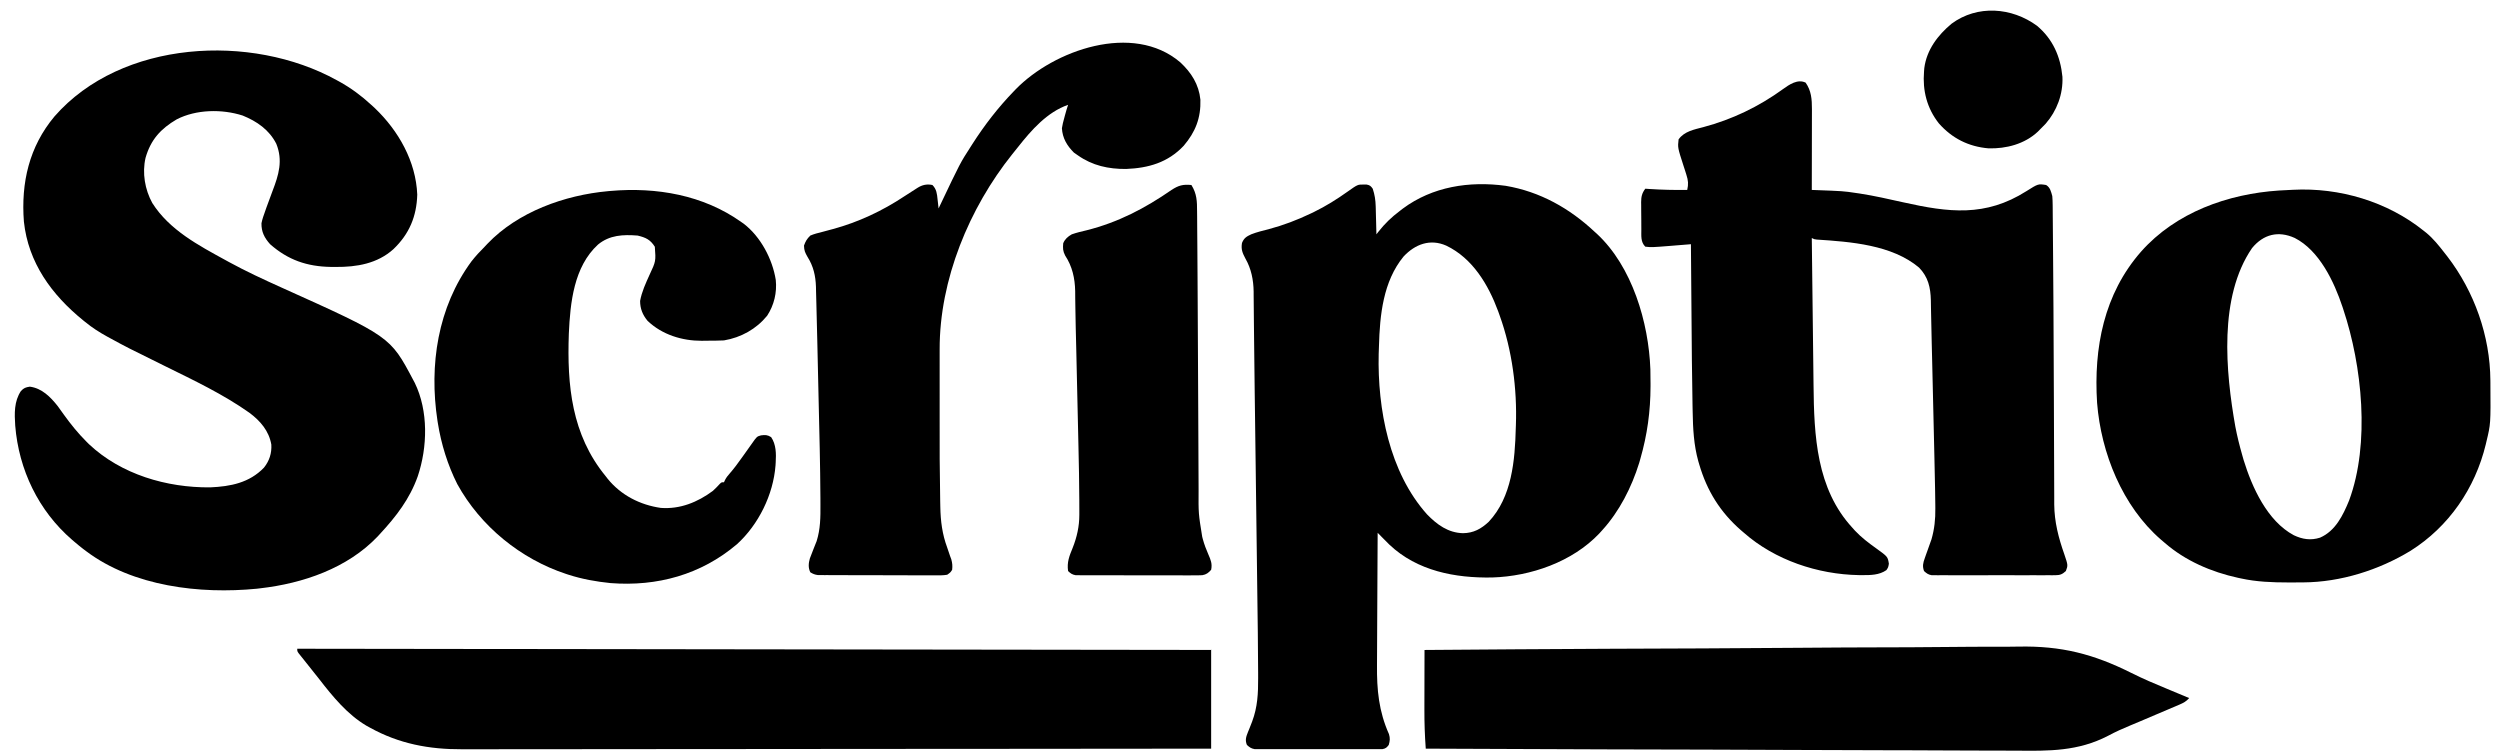
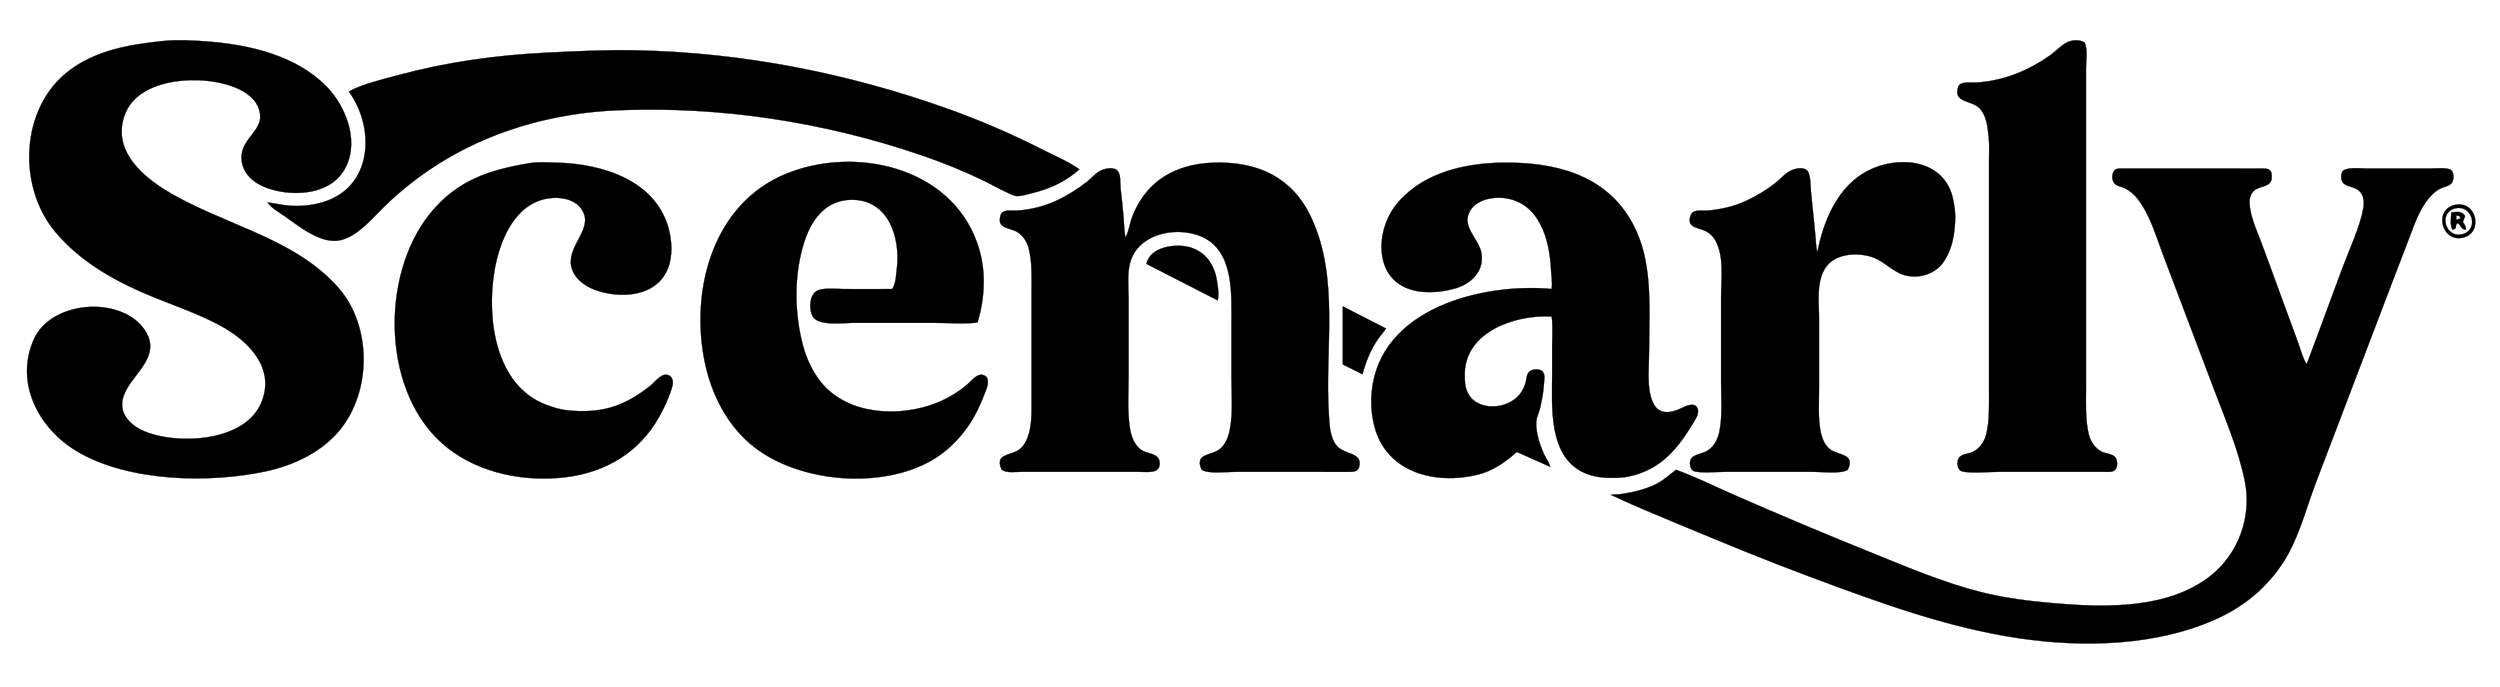
- <svg xmlns="http://www.w3.org/2000/svg" version="1.1" viewBox="0 0 2027 612" preserveAspectRatio="xMidYMid meet">
-   <path d="M0 0 C0.638 0.348 1.276 0.696 1.933 1.054 C11.561 6.364 19.924 12.552 28 20 C28.946 20.864 29.892 21.727 30.867 22.617 C50.12 40.997 64.232 65.838 65.312 92.812 C64.798 110.427 58.868 124.691 46 137 C32.962 148.768 16.21 151.574 -0.812 151.438 C-2.129 151.431 -3.445 151.424 -4.802 151.417 C-23.989 151.1 -39.428 145.853 -54 133 C-58.578 127.883 -61.133 123.02 -61 116 C-60.309 112.61 -59.187 109.433 -58 106.188 C-57.526 104.824 -57.526 104.824 -57.042 103.432 C-55.439 98.857 -53.749 94.318 -52.008 89.793 C-47.011 76.79 -43.496 65.205 -48.969 51.59 C-54.734 40.235 -64.68 33.378 -76.262 28.676 C-93.102 23.301 -113.888 23.655 -129.688 31.75 C-142.713 39.397 -150.788 48.257 -155 63 C-157.815 75.236 -155.531 88.681 -149.496 99.641 C-135.641 121.491 -112.074 133.913 -90 146 C-89.128 146.479 -88.257 146.958 -87.359 147.452 C-73.536 154.995 -59.342 161.574 -44.993 168.032 C43.367 207.813 43.367 207.813 62 243 C62.414 243.772 62.828 244.544 63.254 245.34 C74.437 268.189 73.653 297.506 65.743 321.111 C59.24 339.487 48.176 353.812 35 368 C34.45 368.605 33.899 369.209 33.332 369.832 C8.753 395.747 -27.35 408.039 -62 412 C-62.937 412.112 -63.874 412.224 -64.84 412.34 C-110.827 416.846 -165.095 410.487 -203 382 C-204.23 381.083 -204.23 381.083 -205.484 380.148 C-208.051 378.162 -210.532 376.108 -213 374 C-213.501 373.572 -214.003 373.145 -214.52 372.704 C-241.773 349.214 -257.79 315.838 -260.66 280.078 C-261.301 270.286 -261.65 260.447 -256 252 C-253.601 249.515 -252.256 249.04 -248.812 248.5 C-239.038 249.782 -232.141 256.791 -226.222 264.236 C-224.514 266.554 -222.846 268.896 -221.188 271.25 C-215.576 279.028 -209.787 286.213 -203 293 C-201.935 294.065 -201.935 294.065 -200.848 295.152 C-174.721 319.722 -137.78 330.472 -102.582 330.156 C-86.115 329.438 -70.831 326.492 -59 314.188 C-54.608 308.719 -52.604 302.514 -53 295.5 C-54.892 284.401 -61.918 276.294 -70.717 269.716 C-91.969 254.667 -115.948 243.318 -139.248 231.831 C-169.985 216.676 -169.985 216.676 -183.488 209.32 C-184.373 208.839 -185.257 208.357 -186.168 207.861 C-192.522 204.358 -198.386 200.621 -204 196 C-204.535 195.568 -205.07 195.135 -205.621 194.689 C-231.077 174.024 -250.079 147.991 -253.625 114.688 C-256.046 83.122 -249.345 53.915 -228.812 29.387 C-174.554 -32.69 -69.19 -38.22 0 0 Z " fill="currentColor" transform="translate(273,65)" />
-   <path d="M0 0 C0.755 -0.008 1.511 -0.015 2.289 -0.023 C5.028 0.5 5.763 1.092 7.375 3.375 C8.992 8.211 9.658 12.534 9.789 17.621 C9.808 18.277 9.828 18.933 9.848 19.609 C9.907 21.677 9.954 23.744 10 25.812 C10.038 27.226 10.077 28.639 10.117 30.053 C10.213 33.493 10.297 36.934 10.375 40.375 C10.89 39.708 11.405 39.04 11.936 38.352 C17.182 31.656 22.583 26.491 29.375 21.375 C30.545 20.466 30.545 20.466 31.738 19.539 C55.877 1.608 85.732 -2.937 115.125 1.023 C142.932 5.719 167.019 19.233 187.375 38.375 C187.965 38.901 188.556 39.427 189.164 39.969 C217.764 66.536 231.095 111.784 232.501 149.781 C232.582 153.687 232.622 157.592 232.625 161.5 C232.626 162.201 232.626 162.901 232.627 163.623 C232.596 183.773 229.972 203.001 224.375 222.375 C224.068 223.455 223.761 224.535 223.445 225.648 C217.331 245.399 207.355 265.07 193.375 280.375 C192.607 281.224 191.838 282.074 191.047 282.949 C169.208 305.95 135.488 317.647 104.285 318.598 C74.287 319.165 43.465 313.342 20.886 291.965 C19.418 290.516 17.965 289.053 16.52 287.582 C15.771 286.827 15.771 286.827 15.007 286.056 C13.794 284.831 12.584 283.604 11.375 282.375 C11.258 299.518 11.17 316.661 11.116 333.805 C11.09 341.767 11.055 349.729 10.998 357.691 C10.948 364.639 10.916 371.588 10.905 378.537 C10.898 382.208 10.883 385.879 10.846 389.55 C10.652 409.677 12.297 427.095 20.555 445.613 C21.555 448.981 21.348 451.015 20.375 454.375 C18.784 456.44 17.92 457.274 15.33 457.753 C14.542 457.754 13.753 457.755 12.941 457.756 C12.034 457.764 11.127 457.773 10.192 457.782 C9.2 457.776 8.207 457.769 7.184 457.763 C5.613 457.771 5.613 457.771 4.01 457.779 C0.539 457.792 -2.931 457.784 -6.402 457.773 C-8.81 457.775 -11.217 457.778 -13.625 457.782 C-18.675 457.787 -23.724 457.78 -28.774 457.766 C-35.252 457.749 -41.73 457.759 -48.208 457.777 C-53.181 457.788 -58.154 457.784 -63.127 457.776 C-65.515 457.774 -67.904 457.777 -70.293 457.784 C-73.63 457.791 -76.967 457.78 -80.304 457.763 C-81.295 457.769 -82.286 457.775 -83.307 457.782 C-84.217 457.773 -85.127 457.765 -86.064 457.756 C-86.853 457.755 -87.642 457.754 -88.455 457.753 C-91.199 457.275 -92.581 456.237 -94.625 454.375 C-96.271 450.426 -95.275 447.679 -93.731 443.805 C-93.307 442.788 -93.307 442.788 -92.875 441.75 C-92.31 440.322 -91.749 438.892 -91.191 437.461 C-90.92 436.765 -90.648 436.068 -90.368 435.351 C-85.993 423.713 -85.466 412.463 -85.524 400.164 C-85.527 398.678 -85.531 397.192 -85.534 395.706 C-85.602 374.285 -85.917 352.865 -86.198 331.446 C-86.28 325.129 -86.36 318.813 -86.441 312.497 C-86.576 301.866 -86.713 291.236 -86.852 280.605 C-86.992 269.842 -87.131 259.079 -87.268 248.316 C-87.285 246.999 -87.301 245.681 -87.319 244.323 C-87.386 239.035 -87.454 233.747 -87.521 228.458 C-87.701 214.319 -87.884 200.179 -88.075 186.04 C-88.125 182.348 -88.175 178.657 -88.224 174.966 C-88.257 172.569 -88.289 170.173 -88.321 167.776 C-88.513 153.542 -88.683 139.309 -88.816 125.075 C-88.862 120.37 -88.914 115.665 -88.968 110.96 C-89.007 107.51 -89.041 104.06 -89.061 100.609 C-89.084 96.994 -89.124 93.38 -89.168 89.766 C-89.17 88.765 -89.171 87.765 -89.173 86.735 C-89.321 77.33 -91.101 68.287 -95.812 60.062 C-98.257 55.422 -99.491 52.573 -98.625 47.375 C-97.039 43.387 -94.962 42.124 -91.06 40.322 C-86.467 38.536 -81.707 37.402 -76.938 36.188 C-64.954 32.973 -53.802 28.739 -42.625 23.375 C-41.868 23.011 -41.11 22.648 -40.33 22.273 C-30.657 17.551 -21.775 12.003 -13.016 5.758 C-4.796 -0.049 -4.796 -0.049 0 0 Z M32.375 58.375 C15.806 78.561 13.116 105.883 12.438 131.065 C12.381 133.151 12.299 135.236 12.215 137.32 C11.176 182.023 20.81 233.162 51.375 267.375 C59.552 275.794 68.508 282.357 80.562 282.688 C89.138 282.573 95.273 279.2 101.465 273.414 C120.288 253.32 122.693 223.573 123.375 197.375 C123.402 196.639 123.429 195.904 123.458 195.146 C124.517 165.595 120.388 134.219 110.375 106.375 C109.935 105.14 109.496 103.905 109.043 102.633 C101.055 81.057 88.292 59.73 67.012 49.539 C53.883 43.743 41.725 48.394 32.375 58.375 Z " fill="currentColor" transform="translate(1105.625,149.625)" />
-   <path d="M0 0 C4.618 6.546 5.127 13.554 5.114 21.382 C5.114 22.095 5.114 22.808 5.114 23.543 C5.113 25.88 5.106 28.217 5.098 30.555 C5.096 32.183 5.094 33.811 5.093 35.439 C5.09 39.71 5.08 43.981 5.069 48.252 C5.058 52.616 5.054 56.98 5.049 61.344 C5.038 69.896 5.021 78.448 5 87 C5.631 87.023 6.262 87.046 6.912 87.069 C30.538 87.945 30.538 87.945 40.562 89.438 C42.228 89.677 42.228 89.677 43.927 89.922 C55.813 91.761 67.516 94.447 79.25 97.062 C115.988 105.25 145.704 109.097 179 88 C188.559 81.969 188.559 81.969 195 83 C198.359 85.085 198.959 88.328 200 92 C200.192 94.394 200.283 96.797 200.303 99.198 C200.311 99.908 200.32 100.618 200.329 101.349 C200.355 103.748 200.367 106.147 200.379 108.547 C200.395 110.314 200.412 112.082 200.429 113.849 C200.465 117.739 200.495 121.628 200.52 125.518 C200.555 130.761 200.599 136.003 200.647 141.246 C200.899 169.108 201.032 196.971 201.142 224.834 C201.168 231.258 201.196 237.682 201.226 244.106 C201.23 245.016 201.234 245.927 201.239 246.866 C201.256 250.551 201.273 254.237 201.29 257.923 C201.342 268.948 201.384 279.972 201.41 290.997 C201.427 298.03 201.455 305.063 201.49 312.095 C201.511 316.206 201.526 320.317 201.528 324.427 C201.53 328.243 201.546 332.059 201.573 335.875 C201.583 337.901 201.579 339.927 201.574 341.953 C201.702 356.19 205.025 369.007 209.746 382.385 C212.76 391.319 212.76 391.319 211 396 C208.17 398.603 206.303 399.375 202.484 399.381 C201.584 399.389 200.684 399.398 199.756 399.407 C198.777 399.401 197.797 399.394 196.787 399.388 C195.23 399.396 195.23 399.396 193.642 399.404 C190.209 399.417 186.777 399.409 183.344 399.398 C180.96 399.4 178.576 399.403 176.193 399.407 C171.196 399.412 166.199 399.405 161.203 399.391 C154.793 399.374 148.384 399.384 141.974 399.402 C137.052 399.413 132.13 399.409 127.207 399.401 C124.844 399.399 122.48 399.402 120.117 399.409 C116.815 399.416 113.514 399.405 110.213 399.388 C109.233 399.394 108.253 399.4 107.244 399.407 C106.344 399.398 105.444 399.39 104.516 399.381 C103.736 399.38 102.956 399.379 102.152 399.378 C99.416 398.898 98.033 397.863 96 396 C94.58 392.064 95.19 389.512 96.582 385.648 C96.937 384.631 97.292 383.614 97.658 382.566 C98.039 381.513 98.42 380.46 98.812 379.375 C99.556 377.302 100.292 375.227 101.02 373.148 C101.351 372.232 101.682 371.316 102.023 370.373 C104.45 361.997 105.297 353.868 105.164 345.175 C105.156 344.149 105.148 343.123 105.14 342.065 C105.108 338.71 105.057 335.355 105 332 C104.981 330.862 104.963 329.724 104.943 328.552 C104.803 320.445 104.62 312.339 104.427 304.234 C104.344 300.733 104.265 297.232 104.184 293.731 C104.049 287.85 103.912 281.969 103.773 276.088 C103.633 270.131 103.494 264.173 103.357 258.216 C103.34 257.484 103.324 256.752 103.306 255.999 C103.272 254.526 103.239 253.053 103.205 251.581 C102.992 242.3 102.777 233.018 102.55 223.737 C102.533 223.06 102.517 222.383 102.5 221.685 C102.419 218.381 102.338 215.078 102.256 211.774 C102.097 205.253 101.951 198.732 101.833 192.21 C101.773 188.987 101.704 185.765 101.633 182.543 C101.592 180.533 101.565 178.522 101.54 176.512 C101.295 166.118 99.39 157.624 92 150 C70.01 131.444 36.444 129.042 8.973 127.234 C7 127 7 127 5 126 C5.215 145.082 5.441 164.164 5.679 183.245 C5.789 192.107 5.896 200.969 5.995 209.832 C6.081 217.565 6.174 225.299 6.274 233.032 C6.326 237.119 6.376 241.205 6.418 245.291 C6.845 286.203 8.66 329.25 38 361 C38.66 361.74 39.32 362.48 40 363.242 C45.251 368.831 51.195 373.311 57.416 377.752 C66.569 384.363 66.569 384.363 67.5 390.062 C67 393 67 393 65.5 395.25 C59.711 399.302 52.585 399.359 45.75 399.312 C44.884 399.308 44.019 399.303 43.127 399.298 C9.875 398.712 -24.867 387.133 -50 365 C-50.828 364.292 -51.655 363.585 -52.508 362.855 C-69.28 348.211 -80.017 330.861 -86.25 309.562 C-86.496 308.729 -86.743 307.896 -86.997 307.037 C-90.702 293.751 -91.356 280.481 -91.59 266.789 C-91.627 264.974 -91.664 263.158 -91.701 261.343 C-92.181 236.964 -92.342 212.58 -92.532 188.197 C-92.584 181.719 -92.639 175.24 -92.693 168.762 C-92.799 156.175 -92.901 143.587 -93 131 C-93.73 131.061 -94.46 131.121 -95.212 131.184 C-98.579 131.46 -101.946 131.73 -105.312 132 C-107.034 132.143 -107.034 132.143 -108.791 132.289 C-124.834 133.562 -124.834 133.562 -130 133 C-133.894 129.106 -133.174 124.142 -133.203 118.91 C-133.209 118.129 -133.215 117.347 -133.22 116.542 C-133.23 114.892 -133.236 113.242 -133.24 111.592 C-133.25 109.075 -133.281 106.558 -133.312 104.041 C-133.319 102.435 -133.324 100.829 -133.328 99.223 C-133.347 98.099 -133.347 98.099 -133.366 96.953 C-133.346 92.444 -132.705 89.632 -130 86 C-128.97 86.072 -127.94 86.144 -126.879 86.219 C-116.57 86.903 -106.33 87.116 -96 87 C-94.92 82.325 -95.177 79.335 -96.652 74.789 C-97.017 73.626 -97.381 72.464 -97.756 71.266 C-98.146 70.064 -98.536 68.863 -98.938 67.625 C-103.764 52.702 -103.764 52.702 -103 46 C-98.338 39.444 -90.303 38.012 -82.897 36.061 C-59.669 29.894 -37.931 19.455 -18.505 5.341 C-13.291 1.613 -6.524 -3.174 0 0 Z " fill="currentColor" transform="translate(1464,67)" />
-   <path d="M0 0 C37.678 -1.958 76.417 9.559 105.816 33.121 C106.909 33.982 106.909 33.982 108.023 34.859 C113.766 39.606 118.263 45.254 122.816 51.121 C123.572 52.084 124.327 53.047 125.105 54.039 C147.029 82.555 159.799 118.51 160.02 154.609 C160.027 155.386 160.034 156.163 160.041 156.963 C160.272 189.807 160.272 189.807 156.816 204.121 C156.542 205.296 156.542 205.296 156.263 206.494 C147.626 242.098 126.309 273.198 95.261 292.726 C69.624 308.33 38.58 318.141 8.461 318.324 C7.685 318.331 6.91 318.338 6.111 318.345 C3.617 318.363 1.123 318.369 -1.371 318.371 C-2.223 318.372 -3.075 318.372 -3.954 318.373 C-16.912 318.357 -29.48 317.903 -42.184 315.121 C-42.971 314.955 -43.759 314.789 -44.57 314.617 C-66.253 309.897 -87.388 300.808 -104.184 286.121 C-105.139 285.31 -106.094 284.499 -107.078 283.664 C-138.36 256.543 -155.663 213.388 -158.867 172.746 C-161.705 128.184 -153.353 84.454 -123.184 50.121 C-95.041 18.338 -52.857 3.313 -11.313 0.587 C-7.543 0.373 -3.77 0.209 0 0 Z M-33.238 47.281 C-60.39 86.918 -54.667 147.427 -46.759 192.091 C-45.282 199.871 -43.363 207.51 -41.184 215.121 C-40.65 217.016 -40.65 217.016 -40.105 218.949 C-33.263 241.21 -20.903 268.572 0.613 280.074 C7.635 283.411 14.357 284.453 21.879 282.059 C34.368 276.682 40.586 263.855 45.469 251.914 C62.621 205.596 55.961 142.595 40.816 97.121 C40.467 96.052 40.467 96.052 40.11 94.962 C33.329 74.56 21.344 49.215 1.379 39.059 C-11.913 33.064 -23.956 35.989 -33.238 47.281 Z " fill="currentColor" transform="translate(1859.184,153.8789)" />
-   <path d="M0 0 C244.53 0.33 489.06 0.66 741 1 C741 27.4 741 53.8 741 81 C681.22 81.068 621.44 81.132 561.66 81.169 C560.332 81.17 560.332 81.17 558.977 81.171 C539.734 81.183 520.49 81.194 501.246 81.204 C491.809 81.209 482.371 81.214 472.934 81.22 C471.994 81.22 471.055 81.221 470.088 81.221 C439.671 81.238 409.255 81.268 378.839 81.305 C347.571 81.343 316.303 81.368 285.035 81.376 C280.614 81.377 276.193 81.378 271.772 81.38 C270.467 81.38 270.467 81.38 269.136 81.38 C255.155 81.385 241.174 81.404 227.194 81.427 C213.123 81.451 199.053 81.46 184.983 81.454 C176.633 81.451 168.284 81.459 159.934 81.483 C153.683 81.5 147.432 81.496 141.181 81.484 C138.664 81.482 136.146 81.487 133.629 81.5 C106.858 81.626 82.551 77.038 59 64 C58.013 63.456 57.025 62.912 56.008 62.352 C40.537 53.159 28.808 38.787 17.918 24.746 C14.322 20.113 10.646 15.544 6.971 10.974 C5.643 9.319 4.321 7.661 3 6 C2.392 5.239 1.783 4.479 1.156 3.695 C0 2 0 2 0 0 Z " fill="currentColor" transform="translate(241,526)" />
-   <path d="M0 0 C1.005 0.698 1.005 0.698 2.031 1.41 C15.811 12.037 25.305 30.046 28 47 C29.039 57.26 26.643 67.371 21 76 C12.119 86.865 -0.184 93.658 -14 96 C-18.706 96.248 -23.413 96.231 -28.125 96.25 C-29.393 96.271 -30.662 96.291 -31.969 96.312 C-47.879 96.378 -64.205 91.385 -75.961 80.121 C-79.944 75.313 -82.009 70.276 -82 64 C-80.652 56.532 -77.481 49.742 -74.375 42.875 C-69.201 31.823 -69.201 31.823 -70.062 20.062 C-73.728 14.268 -77.45 12.569 -84 11 C-95.779 10.075 -106.694 10.521 -116.129 18.285 C-135.754 36.272 -138.648 65.341 -139.791 90.537 C-141.282 132.505 -137.547 172.371 -110 206 C-109.439 206.724 -108.879 207.449 -108.301 208.195 C-97.508 221.523 -81.974 229.422 -65.188 231.812 C-49.575 232.975 -35.355 227.188 -23 218 C-21.011 216.165 -19.148 214.297 -17.34 212.285 C-16 211 -16 211 -14 211 C-13.726 210.406 -13.452 209.811 -13.17 209.199 C-12.045 207.084 -10.889 205.577 -9.285 203.812 C-5.711 199.742 -2.578 195.409 0.562 191 C1.114 190.232 1.665 189.463 2.232 188.672 C5.357 184.313 5.357 184.313 8.447 179.929 C12.671 173.908 12.671 173.908 16 173 C19.477 172.565 21.272 172.535 24.25 174.438 C28.328 180.409 28.358 187.929 27.938 194.938 C27.864 196.163 27.864 196.163 27.789 197.413 C25.966 221.088 14.073 245.267 -3.461 261.242 C-32.634 285.966 -68.204 295.705 -106.015 292.766 C-117.599 291.586 -128.904 289.573 -140 286 C-140.62 285.801 -141.239 285.601 -141.878 285.396 C-178.912 273.204 -211.427 246.67 -230.227 212.523 C-238.021 197.038 -243.268 180.093 -246 163 C-246.104 162.349 -246.209 161.698 -246.316 161.027 C-253.164 115.962 -246.118 69.148 -218.762 31.957 C-215.409 27.683 -211.859 23.823 -208 20 C-207.279 19.233 -206.559 18.466 -205.816 17.676 C-181.105 -8.235 -143.126 -21.817 -108 -25 C-106.985 -25.093 -106.985 -25.093 -105.949 -25.187 C-68.748 -28.392 -30.822 -21.915 0 0 Z " fill="currentColor" transform="translate(601,180)" />
-   <path d="M0 0 C49.685 -0.395 99.37 -0.761 149.055 -0.974 C149.794 -0.977 150.532 -0.98 151.293 -0.984 C167.351 -1.052 183.41 -1.116 199.468 -1.175 C207.346 -1.203 215.224 -1.233 223.102 -1.263 C223.886 -1.266 224.669 -1.269 225.477 -1.273 C250.765 -1.37 276.051 -1.543 301.338 -1.755 C327.381 -1.973 353.422 -2.114 379.466 -2.16 C383.166 -2.167 386.867 -2.174 390.567 -2.182 C391.295 -2.184 392.023 -2.185 392.774 -2.187 C404.372 -2.214 415.969 -2.32 427.566 -2.457 C439.301 -2.594 451.033 -2.644 462.768 -2.611 C469.098 -2.596 475.422 -2.616 481.751 -2.742 C516.233 -3.394 542.261 3.18 573.143 18.639 C582.54 23.343 592.15 27.441 601.868 31.432 C605.091 32.758 608.304 34.106 611.517 35.455 C614.343 36.641 617.171 37.821 620 39 C617.632 41.696 615.33 42.925 612.042 44.322 C610.521 44.974 610.521 44.974 608.968 45.64 C607.863 46.106 606.757 46.571 605.617 47.051 C603.876 47.794 603.876 47.794 602.101 48.552 C598.989 49.878 595.874 51.198 592.758 52.515 C588.582 54.283 584.412 56.063 580.243 57.845 C577.765 58.9 575.283 59.934 572.793 60.959 C566.395 63.608 560.215 66.351 554.113 69.643 C529.877 82.169 506.431 81.946 479.616 81.625 C473.172 81.564 466.729 81.585 460.286 81.596 C449.161 81.605 438.037 81.56 426.913 81.48 C415.265 81.397 403.617 81.343 391.969 81.328 C390.877 81.327 390.877 81.327 389.762 81.325 C386.062 81.321 382.362 81.316 378.662 81.312 C352.559 81.283 326.455 81.189 300.352 81.056 C275.017 80.927 249.681 80.828 224.346 80.769 C223.563 80.767 222.78 80.765 221.973 80.763 C214.109 80.745 206.244 80.727 198.379 80.71 C182.363 80.674 166.347 80.635 150.33 80.593 C149.594 80.591 148.858 80.589 148.1 80.587 C99.066 80.458 50.033 80.236 1 80 C0.232 69.464 -0.139 59.007 -0.098 48.438 C-0.096 47.025 -0.094 45.613 -0.093 44.201 C-0.09 40.545 -0.08 36.889 -0.069 33.233 C-0.058 29.479 -0.054 25.724 -0.049 21.969 C-0.038 14.646 -0.021 7.323 0 0 Z " fill="currentColor" transform="translate(1155,527)" />
-   <path d="M0 0 C8.989 8.384 15.087 17.911 16.332 30.328 C16.781 45.15 12.303 56.52 2.797 67.672 C-10.012 81.27 -25.784 85.771 -43.953 86.484 C-58.176 86.596 -71.234 83.753 -82.953 75.484 C-84.026 74.742 -85.098 73.999 -86.203 73.234 C-91.834 67.604 -95.485 61.531 -95.953 53.484 C-95.551 50.665 -94.85 47.973 -94.078 45.234 C-93.891 44.528 -93.704 43.822 -93.512 43.094 C-92.737 40.193 -91.903 37.333 -90.953 34.484 C-107.877 40.32 -120.741 54.995 -131.604 68.781 C-133.127 70.704 -134.67 72.611 -136.211 74.52 C-171.131 118.144 -195.201 176.248 -195.083 232.693 C-195.084 233.744 -195.086 234.795 -195.088 235.878 C-195.092 239.326 -195.089 242.774 -195.086 246.223 C-195.087 248.668 -195.088 251.113 -195.089 253.559 C-195.09 258.69 -195.088 263.822 -195.083 268.953 C-195.078 275.408 -195.081 281.862 -195.087 288.316 C-195.117 321.895 -195.117 321.895 -194.643 355.471 C-194.608 357.092 -194.576 358.713 -194.548 360.335 C-194.333 371.985 -193.004 382.533 -188.953 393.484 C-188.178 395.754 -187.407 398.025 -186.641 400.297 C-186.314 401.17 -185.988 402.042 -185.652 402.941 C-184.811 406 -184.57 408.327 -184.953 411.484 C-186.337 413.637 -186.337 413.637 -188.953 415.484 C-192.354 416.082 -195.721 416.01 -199.166 415.97 C-200.204 415.974 -201.242 415.978 -202.311 415.982 C-205.744 415.989 -209.176 415.968 -212.609 415.945 C-214.993 415.943 -217.377 415.942 -219.76 415.943 C-224.757 415.939 -229.754 415.923 -234.75 415.896 C-241.16 415.862 -247.569 415.854 -253.979 415.856 C-258.901 415.855 -263.823 415.844 -268.746 415.83 C-271.109 415.824 -273.473 415.82 -275.837 415.818 C-279.138 415.814 -282.439 415.796 -285.74 415.775 C-286.72 415.776 -287.7 415.777 -288.71 415.778 C-289.61 415.769 -290.51 415.761 -291.437 415.752 C-292.217 415.748 -292.997 415.745 -293.801 415.742 C-296.256 415.448 -297.86 414.787 -299.953 413.484 C-301.758 409.875 -301.424 406.125 -300.325 402.294 C-299.457 399.899 -298.534 397.534 -297.578 395.172 C-296.938 393.575 -296.305 391.974 -295.68 390.371 C-295.397 389.672 -295.114 388.973 -294.823 388.253 C-291.742 378.447 -291.662 368.828 -291.738 358.637 C-291.745 356.867 -291.751 355.096 -291.758 353.326 C-291.899 326.506 -292.608 299.687 -293.233 272.875 C-293.374 266.778 -293.511 260.681 -293.647 254.584 C-293.812 247.136 -293.981 239.688 -294.151 232.24 C-294.198 230.154 -294.245 228.068 -294.292 225.982 C-294.463 218.354 -294.65 210.726 -294.858 203.099 C-294.922 200.666 -294.981 198.234 -295.035 195.801 C-295.115 192.265 -295.212 188.73 -295.313 185.195 C-295.332 184.156 -295.352 183.118 -295.372 182.048 C-295.659 173.139 -297.407 165.398 -302.203 157.797 C-304.207 154.263 -304.944 152.755 -305.078 148.609 C-303.775 144.99 -302.709 143.193 -299.953 140.484 C-296.837 139.138 -293.618 138.358 -290.328 137.547 C-288.416 137.034 -286.504 136.518 -284.594 136 C-283.639 135.745 -282.685 135.491 -281.701 135.229 C-260.924 129.602 -241.597 120.499 -223.665 108.616 C-220.992 106.849 -218.284 105.138 -215.578 103.422 C-214.725 102.874 -213.871 102.326 -212.992 101.762 C-209.174 99.37 -205.422 98.52 -200.953 99.484 C-197.552 102.87 -197.236 106.666 -196.766 111.234 C-196.684 111.932 -196.602 112.629 -196.518 113.348 C-196.318 115.059 -196.134 116.771 -195.953 118.484 C-195.521 117.574 -195.088 116.663 -194.643 115.725 C-178.405 81.585 -178.405 81.585 -169.953 68.484 C-169.49 67.758 -169.027 67.032 -168.549 66.283 C-158.644 50.824 -147.717 36.684 -134.953 23.484 C-134.411 22.919 -133.868 22.354 -133.31 21.772 C-102.434 -9.831 -38.339 -32.659 0 0 Z " fill="currentColor" transform="translate(956.9531,50.51562)" />
-   <path d="M0 0 C4.43 7.131 4.594 13.167 4.592 21.441 C4.605 22.806 4.621 24.17 4.638 25.535 C4.679 29.273 4.696 33.01 4.708 36.748 C4.726 40.783 4.766 44.818 4.804 48.854 C4.873 56.783 4.92 64.712 4.958 72.642 C4.99 79.181 5.028 85.721 5.071 92.26 C5.263 121.947 5.401 151.634 5.526 181.32 C5.573 192.501 5.622 203.682 5.678 214.863 C5.705 220.533 5.729 226.203 5.749 231.873 C5.763 235.375 5.78 238.878 5.799 242.38 C5.806 243.983 5.813 245.586 5.817 247.189 C5.694 266.36 5.694 266.36 8.75 285.188 C9.006 286.174 9.006 286.174 9.267 287.181 C10.43 291.475 11.964 295.494 13.75 299.562 C15.713 304.055 17.013 307.136 16 312 C13.855 314.442 12.095 315.814 8.843 316.366 C6.112 316.515 3.408 316.529 0.674 316.502 C-0.883 316.51 -0.883 316.51 -2.472 316.518 C-5.899 316.531 -9.326 316.514 -12.754 316.496 C-15.136 316.496 -17.518 316.498 -19.901 316.501 C-24.891 316.502 -29.882 316.489 -34.873 316.467 C-41.274 316.438 -47.676 316.441 -54.077 316.454 C-58.995 316.461 -63.914 316.453 -68.832 316.44 C-71.192 316.436 -73.553 316.436 -75.914 316.439 C-79.211 316.442 -82.506 316.426 -85.803 316.404 C-86.781 316.409 -87.76 316.413 -88.768 316.418 C-89.666 316.408 -90.565 316.398 -91.49 316.388 C-92.269 316.385 -93.048 316.383 -93.851 316.38 C-96.628 315.889 -97.993 314.966 -100 313 C-101.031 305.897 -99.007 300.822 -96.309 294.285 C-92.874 285.662 -90.87 276.814 -90.881 267.523 C-90.88 266.261 -90.88 265 -90.88 263.7 C-90.886 262.332 -90.892 260.964 -90.899 259.596 C-90.902 258.161 -90.906 256.725 -90.909 255.29 C-90.958 241.04 -91.24 226.795 -91.573 212.549 C-91.656 208.951 -91.736 205.353 -91.816 201.756 C-91.95 195.726 -92.088 189.696 -92.227 183.666 C-92.385 176.795 -92.541 169.924 -92.694 163.052 C-92.86 155.59 -93.028 148.128 -93.198 140.665 C-93.245 138.579 -93.292 136.493 -93.339 134.407 C-93.486 127.88 -93.641 121.353 -93.814 114.826 C-93.937 110.079 -94.025 105.334 -94.07 100.586 C-94.101 97.716 -94.151 94.846 -94.204 91.977 C-94.233 89.986 -94.239 87.994 -94.243 86.003 C-94.455 75.602 -96.575 65.998 -102.375 57.188 C-104.276 53.459 -104.284 51.284 -103.945 47.211 C-102.458 43.733 -100.21 41.827 -97 40 C-93.029 38.594 -88.973 37.65 -84.875 36.688 C-59.307 30.22 -37.718 18.951 -16.16 4.035 C-10.456 0.3 -6.826 -0.661 0 0 Z " fill="currentColor" transform="translate(966,150)" />
-   <path d="M0 0 C12.874 10.797 19.057 24.942 20.645 41.383 C21.267 55.381 16.136 69.051 6.988 79.492 C5.487 81.053 3.968 82.597 2.426 84.117 C1.579 84.98 1.579 84.98 0.715 85.859 C-9.952 95.902 -24.983 99.813 -39.32 99.398 C-55.502 98 -68.874 91.269 -79.574 79.117 C-89.213 66.864 -92.839 52.579 -91.574 37.117 C-91.468 35.752 -91.468 35.752 -91.359 34.359 C-89.432 19.505 -80.426 7.647 -69.199 -1.695 C-48.293 -17.112 -20.452 -14.959 0 0 Z " fill="currentColor" transform="translate(1651.574,20.88281)" />
+ <svg xmlns="http://www.w3.org/2000/svg" viewBox="0 0 2089 574">
+   <path d="M134.71 34.42C148.08 32.98 162.14 33.73 175.5 34.84C209.68 37.67 247.54 46.72 272.54 71.95C289.98 89.55 301.7 121.23 286.42 143.9C274.61 161.41 249.18 163.73 230.35 159.22C221.61 157.13 212.27 153.26 206.63 145.84C201.85 139.55 200.36 131.17 203.29 123.76C208.13 111.5 222.21 105.43 215.8 89.69C214.88 87.44 213.6 85.33 212 83.5C205.38 75.96 196.02 72.35 186.54 69.89C160.95 63.25 115.28 66.31 104.32 95.77C94.05 123.38 115.49 144.42 136.68 157.84C183.08 187.21 245.41 197.63 282.91 240.6C310.71 272.44 310.64 326.77 283.92 359.38C268.78 377.84 245.38 388.82 222.44 393.78C174.75 404.08 106.63 402.68 63.71 376.77C32.2 357.75 12.19 319.9 28.19 283.7C42.6 251.13 100.43 246.91 120.48 275.03C133.43 293.18 118.75 306.37 108.9 320.35C102.85 328.94 98.81 339.29 105.57 348.9C112.92 359.35 126.58 363.25 138.43 365.23C165.14 369.69 207.41 364.69 218.8 335.3C229.84 306.82 207.14 284.58 184.31 272.2C166.76 262.69 148.12 256.24 129.66 248.83C98.58 236.35 67.64 219.62 45.98 193.52C14.27 155.29 17.03 89.93 57.65 59.1C80.02 42.13 107.54 37.33 134.71 34.42ZM1741.91 35.5C1744.69 41.2 1743.09 50.17 1743.09 56.5C1743.09 71.83 1743.09 87.17 1743.09 102.5C1743.09 157.5 1743.09 212.5 1743.09 267.5C1743.09 286.17 1743.09 304.83 1743.09 323.5C1743.09 336.35 1742.36 349.83 1745.24 362.41C1746.73 368.89 1750.59 374.9 1756.78 377.69C1759.89 379.09 1764.4 379.11 1766.96 381.51C1769.55 383.93 1769.85 389.41 1767.69 392.22C1765.63 394.9 1761.47 394.26 1758.5 394.26C1751.17 394.26 1743.83 394.26 1736.5 394.26C1714.5 394.26 1692.5 394.26 1670.5 394.26C1662.67 394.26 1646.41 395.71 1639.55 393.9C1635.24 392.76 1634.66 385.55 1636.95 382.43C1639.28 379.24 1644.87 379.24 1648.23 377.7C1654.33 374.9 1658.35 368.88 1659.83 362.44C1662.52 350.74 1662.01 338.49 1662.01 326.5C1662.01 309.5 1662.01 292.5 1662.01 275.5C1662.01 240.17 1662.01 204.83 1662.01 169.5C1662.01 157.83 1662.01 146.17 1662.01 134.5C1662.01 127.91 1662.46 121.1 1661.73 114.54C1660.8 106.29 1660.16 96.79 1654.07 90.42C1647.59 83.64 1631.88 86.09 1636.21 72.7C1637.8 67.8 1645.71 69.1 1649.5 69.01C1661.64 68.7 1674.44 65.71 1685.71 61.22C1695.52 57.32 1704.84 52.12 1713.4 45.95C1717.78 42.8 1721.66 38.51 1726.34 35.83C1730.7 33.33 1737.65 32.74 1741.91 35.5ZM901.94 141.5C890.87 151.53 877.1 157.84 862.73 161.3C858.66 162.28 852.86 164.32 848.67 163.74C844.78 163.2 827.22 153.48 822.39 151.14C805.1 142.77 787.31 135.62 769.14 129.43C688.22 101.87 602.09 88.68 516.5 92.13C460.65 94.38 405.68 110.21 359.18 141.65C344.65 151.48 331.01 162.68 318.61 175.12C309.18 184.58 297.96 197.69 284.31 200.73C268.61 204.24 250.56 189.67 238.42 181.03C233.59 177.6 226.84 173.99 223.5 169.18C229.5 169.78 235.44 171.33 241.5 171.84C252.06 172.73 264.09 171.3 274 167.49C311.89 152.96 312.72 105.58 291.5 76.5C301.58 70.53 321.55 65.8 333.23 62.65C373.91 51.69 415.36 46.02 457.5 43.95C482.16 42.74 506.77 41.57 531.5 42.06C620.15 43.81 708.31 61.07 791.68 90.81C818.65 100.42 845.14 111.82 870.67 124.81C880.98 130.06 892.51 134.79 901.94 141.5ZM442.68 136.32C450.01 135.11 458.09 135.74 465.5 135.92C503.72 136.83 549.55 151.09 559.3 193.31C562.03 205.12 561.98 219.18 555.34 229.81C543.52 248.72 516.06 249.09 497.27 242.26C488.1 238.92 478.65 231.79 477.16 221.46C474.62 203.93 497.34 189.94 485.44 174.08C479.42 166.06 467.74 164.39 458.48 165.74C429.84 169.92 417.33 201.45 413.14 226.54C406.59 265.75 413.57 321.92 456.32 338.19C462.47 340.54 468.91 342.49 475.5 343.05C485.18 343.87 494.9 343.77 504.45 341.9C519.01 339.06 532.25 331.34 543.67 322.11C547.63 318.91 553.03 310.96 558.84 313.62C562.64 315.35 562.68 319.79 561.68 323.23C559.18 331.85 555.16 340.47 550.8 348.3C534.21 378.09 505.93 394.76 472.47 398.79C438.6 402.86 401.33 395.69 374.12 374.4C318.62 330.96 316.96 230.57 359.6 178.13C381.99 150.6 409.11 141.82 442.68 136.32ZM816.8 269.5C805.36 270.93 793.06 269.79 781.5 269.79C758.5 269.79 735.5 269.79 712.5 269.79C704.25 269.79 683.68 272.64 679.09 264.39C675.57 258.06 676.18 244.43 684.64 242.17C691.09 240.44 698.88 241.52 705.5 241.52C718.84 241.52 732.19 241.63 745.53 241.5C748.61 236.92 748.71 230.15 749.38 224.68C752.55 198.77 742.68 166.67 711.5 166.93C707.12 166.97 702.81 167.69 698.7 169.24C684.14 174.73 676.05 189.14 671.69 203.26C663.34 230.31 663.73 262.17 671.16 289.39C674.15 300.32 679.28 311.19 686.54 319.94C709.02 347.02 751.69 348.81 782.34 336.79C791.66 333.13 800.95 327.57 808.52 321.02C811.87 318.12 816.36 312.08 821.27 313.29C827.32 314.77 825.58 321.51 824.07 325.54C819.99 336.47 815.25 347.37 808.44 356.92C800.4 368.2 790.39 377.92 778.31 384.82C736.39 408.78 669.52 403.38 631.18 374.35C608.65 357.29 594.83 330.66 589.08 303.47C576.33 243.12 595.23 170.48 656.74 145.26C714.2 121.71 793.4 139.17 816.27 202.27C819.66 211.61 821.59 221.55 821.92 231.5C822.34 244.47 820.62 257.12 816.8 269.5ZM1004.08 392.5C997.93 378.66 1011.81 380.93 1018.97 375.48C1024.34 371.39 1026.55 364.66 1027.75 358.32C1030.37 344.49 1029.01 329.53 1029.01 315.5C1029.01 306.83 1029.01 298.17 1029.01 289.5C1029.01 283.17 1029.01 276.83 1029.01 270.5C1029.01 245.59 1031.36 208.93 1003.19 197.36C998.9 195.6 994.12 194.56 989.5 194.08C972.24 192.28 951.64 199.16 945.23 216.68C941.42 227.09 943.05 239.58 943.05 250.5C943.05 271.5 943.05 292.5 943.05 313.5C943.05 327.95 941.89 343.15 944.11 357.46C945.17 364.33 947.67 371.77 953.62 375.95C958.32 379.25 967.9 378.62 968.89 385.54C970.43 396.43 958.68 394.26 951.5 394.26C932.17 394.26 912.83 394.26 893.5 394.26C880.17 394.26 866.83 394.26 853.5 394.26C848.29 394.26 841.44 395.51 836.99 392.5C830.89 378.95 844.12 380.89 851.34 375.86C855.05 373.28 857.22 369.45 858.77 365.31C862.35 355.77 861.97 344.57 861.97 334.5C861.97 320.83 861.97 307.17 861.97 293.5C861.97 276.83 861.97 260.17 861.97 243.5C861.97 231.63 862.56 219.33 859.64 207.77C858.26 202.33 855.15 197.15 850.37 194.08C843.74 189.8 832.44 191.71 836.16 179.65C837.72 174.61 845.63 176.2 849.5 175.97C860.74 175.32 872.83 172.38 883.05 167.53C892.14 163.22 900.38 158.03 908.32 151.86C911.88 149.09 914.7 145.43 918.66 143.15C922.37 141.01 929.6 139.11 933.27 142.22C936.95 145.34 935.84 153.14 936.35 157.38C937.32 165.39 938.15 173.45 938.85 181.5C939.32 187.01 939.23 193.17 940.54 198.5C943.3 193.13 944.04 186.44 946.26 180.72C950.54 169.65 957.71 158.97 967.08 151.56C980.63 140.84 997.52 136.37 1014.5 135.91C1050.72 134.94 1079.77 147.78 1095.69 181.78C1119.65 232.9 1106.76 292.03 1110.41 346.45C1110.98 355.07 1111.18 365.46 1117 372.48C1123.31 380.11 1139.03 377.85 1135.68 390.26C1134.62 394.18 1130.88 394.21 1127.5 394.26C1120.17 394.36 1112.83 394.26 1105.5 394.26C1081.17 394.26 1056.83 394.26 1032.5 394.26C1025.53 394.26 1009.52 396.2 1004.08 392.5ZM1296.63 264.5C1267.06 262.66 1224.33 276.67 1223.93 312.5C1223.87 317.91 1224.02 323.17 1226.42 328.12C1234.24 344.21 1259.87 342.27 1269.95 329.42C1272.14 326.63 1274.02 322.9 1274.89 319.44C1275.52 316.91 1275.56 313.8 1277.02 311.56C1279.16 308.27 1286.29 307.52 1289 310.51C1291.53 313.31 1290.22 318.14 1290.03 321.5C1289.67 328.17 1288.34 334.89 1286.79 341.37C1285.91 345.03 1283.87 348.71 1283.71 352.5C1283.31 361.8 1286.6 371.68 1290.47 380.05C1292.02 383.41 1294.56 386.77 1295.5 390.17C1286.17 385.99 1276.83 381.81 1267.5 377.63C1257.69 386.28 1247.35 393.61 1234.37 396.74C1198.93 405.27 1157.96 394.79 1148.22 355.42C1146.01 346.45 1145.31 336.73 1146.19 327.5C1152.85 257.64 1238.6 236.19 1296.5 241.47C1297.4 236.02 1296.25 230.95 1296.02 225.5C1294.91 200.02 1286.21 168.62 1256.35 165.41C1251.87 164.93 1247.15 165.34 1242.76 166.38C1240.13 167 1237.37 168.14 1235.07 169.56C1233.02 170.83 1231.15 172.3 1229.7 174.23C1219.09 188.44 1235.67 198.56 1237.9 211.55C1240.35 225.91 1230.15 236.55 1217.21 240.62C1208.25 243.43 1198.9 244.54 1189.5 243.94C1184.87 243.64 1179.93 242.57 1175.63 240.83C1150.69 230.77 1150.14 199.69 1161.42 178.89C1165.38 171.59 1171.13 165.28 1177.48 159.98C1198.58 142.37 1227.82 136.39 1254.5 135.93C1298.28 135.16 1342.15 145.34 1364.41 187.09C1368.5 194.77 1371.67 203.21 1373.7 211.67C1380.18 238.8 1377.94 267.76 1377.94 295.5C1377.94 308.56 1375.75 324.08 1381.18 336.34C1385.97 347.16 1396.38 345.31 1405.38 340.88C1409.14 339.04 1416.6 335.53 1418.63 341.8C1420.1 346.35 1415.91 351.56 1413.7 355.24C1407.04 366.39 1399.17 377.28 1388.85 385.38C1380.74 391.74 1371.52 395.88 1361.51 398.04C1354.52 399.54 1347.61 399.52 1340.5 399.08C1335.58 398.77 1331.02 397.88 1326.38 396.15C1292.79 383.58 1297 339.17 1297 310.5C1297 303.5 1297 296.5 1297 289.5C1297 281.25 1297.64 272.67 1296.63 264.5ZM1544.04 392.5C1538.61 396.21 1522.48 394.26 1515.5 394.26C1490.83 394.26 1466.17 394.26 1441.5 394.26C1436.01 394.26 1419.11 395.58 1414.96 393.5C1413.44 392.74 1412.64 390.84 1412.34 389.26C1410.41 379.16 1420.93 380.33 1426.97 376.47C1432.53 372.92 1435.52 366.67 1436.77 360.36C1439.4 347.15 1438.13 332.94 1438.13 319.5C1438.13 295.83 1438.13 272.17 1438.13 248.5C1438.13 233.44 1440.89 214.77 1433.47 201.01C1431.65 197.61 1428.76 194.91 1425.33 193.16C1419.22 190.04 1409.09 190.6 1412.59 180.16C1414.49 174.49 1421.84 176.29 1426.5 175.96C1437.45 175.17 1449.27 172.44 1459.25 167.73C1467.87 163.66 1475.93 158.85 1483.44 152.98C1487.31 149.95 1490.62 145.89 1494.85 143.38C1498.62 141.14 1505.58 139.12 1509.48 142C1513.26 144.8 1512.81 156.02 1513.26 160.49C1514.42 172.17 1515.73 183.84 1516.81 195.5C1517.29 200.74 1517.44 205.99 1518.5 211.14C1523.58 184.66 1535.55 155.5 1561.02 142.53C1586.25 129.68 1623.71 132.93 1631.62 164.79C1633.18 171.07 1634.13 178.02 1633.76 184.5C1633.34 191.89 1632.49 199.5 1630.11 206.54C1628.51 211.27 1626.39 215.84 1623.37 219.84C1615.25 230.59 1599.23 234.08 1587.2 228.33C1578.79 224.31 1572.35 217.05 1563.19 214.41C1550.21 210.68 1531.91 212.09 1524.56 225.05C1517.65 237.24 1520 253.05 1520 266.5C1520 285.83 1520 305.17 1520 324.5C1520 336.37 1519.06 348.65 1521.27 360.35C1522.29 365.73 1524.61 371.95 1529.13 375.39C1536.2 380.77 1550.4 378.83 1544.04 392.5ZM1927.5 304.26C1937.65 277.52 1947.32 250.57 1957.37 223.79C1962.78 209.35 1972.22 189.03 1974.72 174.34C1975.71 168.48 1975.33 162.07 1970.03 158.48C1965.28 155.27 1957.35 156.19 1956.42 149.23C1956.18 147.42 1956.28 145.33 1957.15 143.66C1959.49 139.15 1972.81 140.85 1977.5 140.85C1994.83 140.85 2012.17 140.85 2029.5 140.85C2033.42 140.85 2045.61 139.64 2048.26 142.21C2050.8 144.66 2050.64 150.38 2048.53 153.03C2046.44 155.67 2041.99 156.1 2039.11 157.59C2034.18 160.14 2030.35 164.21 2027.17 168.69C2021.08 177.27 2017.4 187.49 2013.74 197.27C2009.69 208.12 2005.4 218.91 2001.28 229.74C1979.35 287.44 1957.4 345.13 1935.36 402.79C1927.82 422.53 1922.08 444.84 1911.81 463.3C1898.68 486.89 1878.27 505.04 1853.85 516.37C1802.98 539.94 1741.02 541.37 1686.44 533.24C1626.72 524.33 1569.78 503.29 1513.26 482.27C1476.25 468.5 1439.72 453.44 1403.27 438.25C1384.12 430.26 1364.84 422.37 1346.08 413.5C1348.85 412.99 1351.66 413.25 1354.47 412.85C1364.21 411.45 1374.32 409.12 1383.29 404.79C1389.72 401.69 1394.86 396.83 1400.5 392.56C1417.18 398.59 1433.4 406.74 1449.66 413.84C1486.97 430.14 1524.54 446.01 1562.29 461.22C1592.79 473.51 1623.63 486.79 1655.57 494.81C1675.42 499.8 1696.07 502.34 1716.5 504.08C1758.99 507.69 1811.24 509.21 1846.85 481.37C1870.44 462.92 1881.67 431.83 1875.86 402.55C1870.67 376.36 1859.84 351.13 1850.35 326.21C1836.07 288.75 1822.07 251.17 1807.74 213.72C1801.59 197.64 1796.71 179.36 1785.81 165.71C1783.02 162.21 1779.34 159.13 1775.3 157.19C1772.77 155.97 1769.01 155.61 1767.02 153.5C1764.49 150.82 1764.3 145.1 1766.85 142.35C1768.71 140.35 1772.05 140.85 1774.5 140.85C1780.5 140.83 1786.5 140.85 1792.5 140.85C1817.83 140.85 1843.17 140.85 1868.5 140.85C1875.5 140.85 1882.5 140.76 1889.5 140.85C1892.07 140.88 1895.85 140.49 1897.42 143.1C1898.36 144.66 1898.33 146.73 1898.26 148.5C1897.9 156.74 1888.02 154.97 1883.13 159.63C1879.48 163.11 1879.36 168.82 1880.05 173.48C1881.7 184.52 1886.89 195.3 1890.71 205.74C1897.05 223.06 1903.5 240.36 1909.77 257.7C1913.4 267.72 1917.21 277.66 1920.79 287.69C1922.72 293.07 1924.21 299.6 1927.5 304.26ZM2050.79 171.36C2069.8 166.63 2075.7 195.33 2057.36 198.73C2040.12 201.93 2033.72 175.61 2050.79 171.36ZM2050.77 174.33C2037.53 178.15 2043.42 199.83 2058.1 195.55C2071.72 191.59 2065.71 170.02 2050.77 174.33ZM2048.5 177.4C2052.91 177 2057.4 176.19 2059.84 180.5C2059.2 182.17 2058.57 183.83 2057.94 185.5C2059.62 187.71 2060.62 189.35 2060.5 191.96C2055.72 191.36 2057.1 188.69 2053.5 186.34C2050.77 188.96 2053.87 190.66 2049.5 191.96C2047.01 188.95 2047.96 181.51 2048.5 177.4ZM2052.5 180.13C2052.5 181.33 2052.5 182.53 2052.5 183.73C2053.65 183.32 2054.79 182.91 2055.94 182.5C2055.05 180.12 2055.12 180.4 2052.5 180.13ZM1017.5 251C997.67 240.83 977.84 230.67 958.01 220.5C961.15 205.45 984.44 202.87 996.27 207.25C1009.34 212.09 1015.44 223.31 1017.2 236.48C1017.85 241.34 1018.68 246.25 1017.5 251ZM1122.03 256.01C1134.06 262.17 1146.09 268.34 1158.12 274.5C1156.2 277.53 1153.68 280.17 1151.6 283.13C1145.35 292.02 1141.32 302.31 1138.5 312.71C1133.01 309.97 1127.52 307.24 1122.03 304.5C1122.03 288.34 1122.03 272.17 1122.03 256.01Z" fill="currentColor" fill-rule="evenodd" stroke="currentColor" stroke-width="0.25" stroke-linejoin="round" />
</svg>
